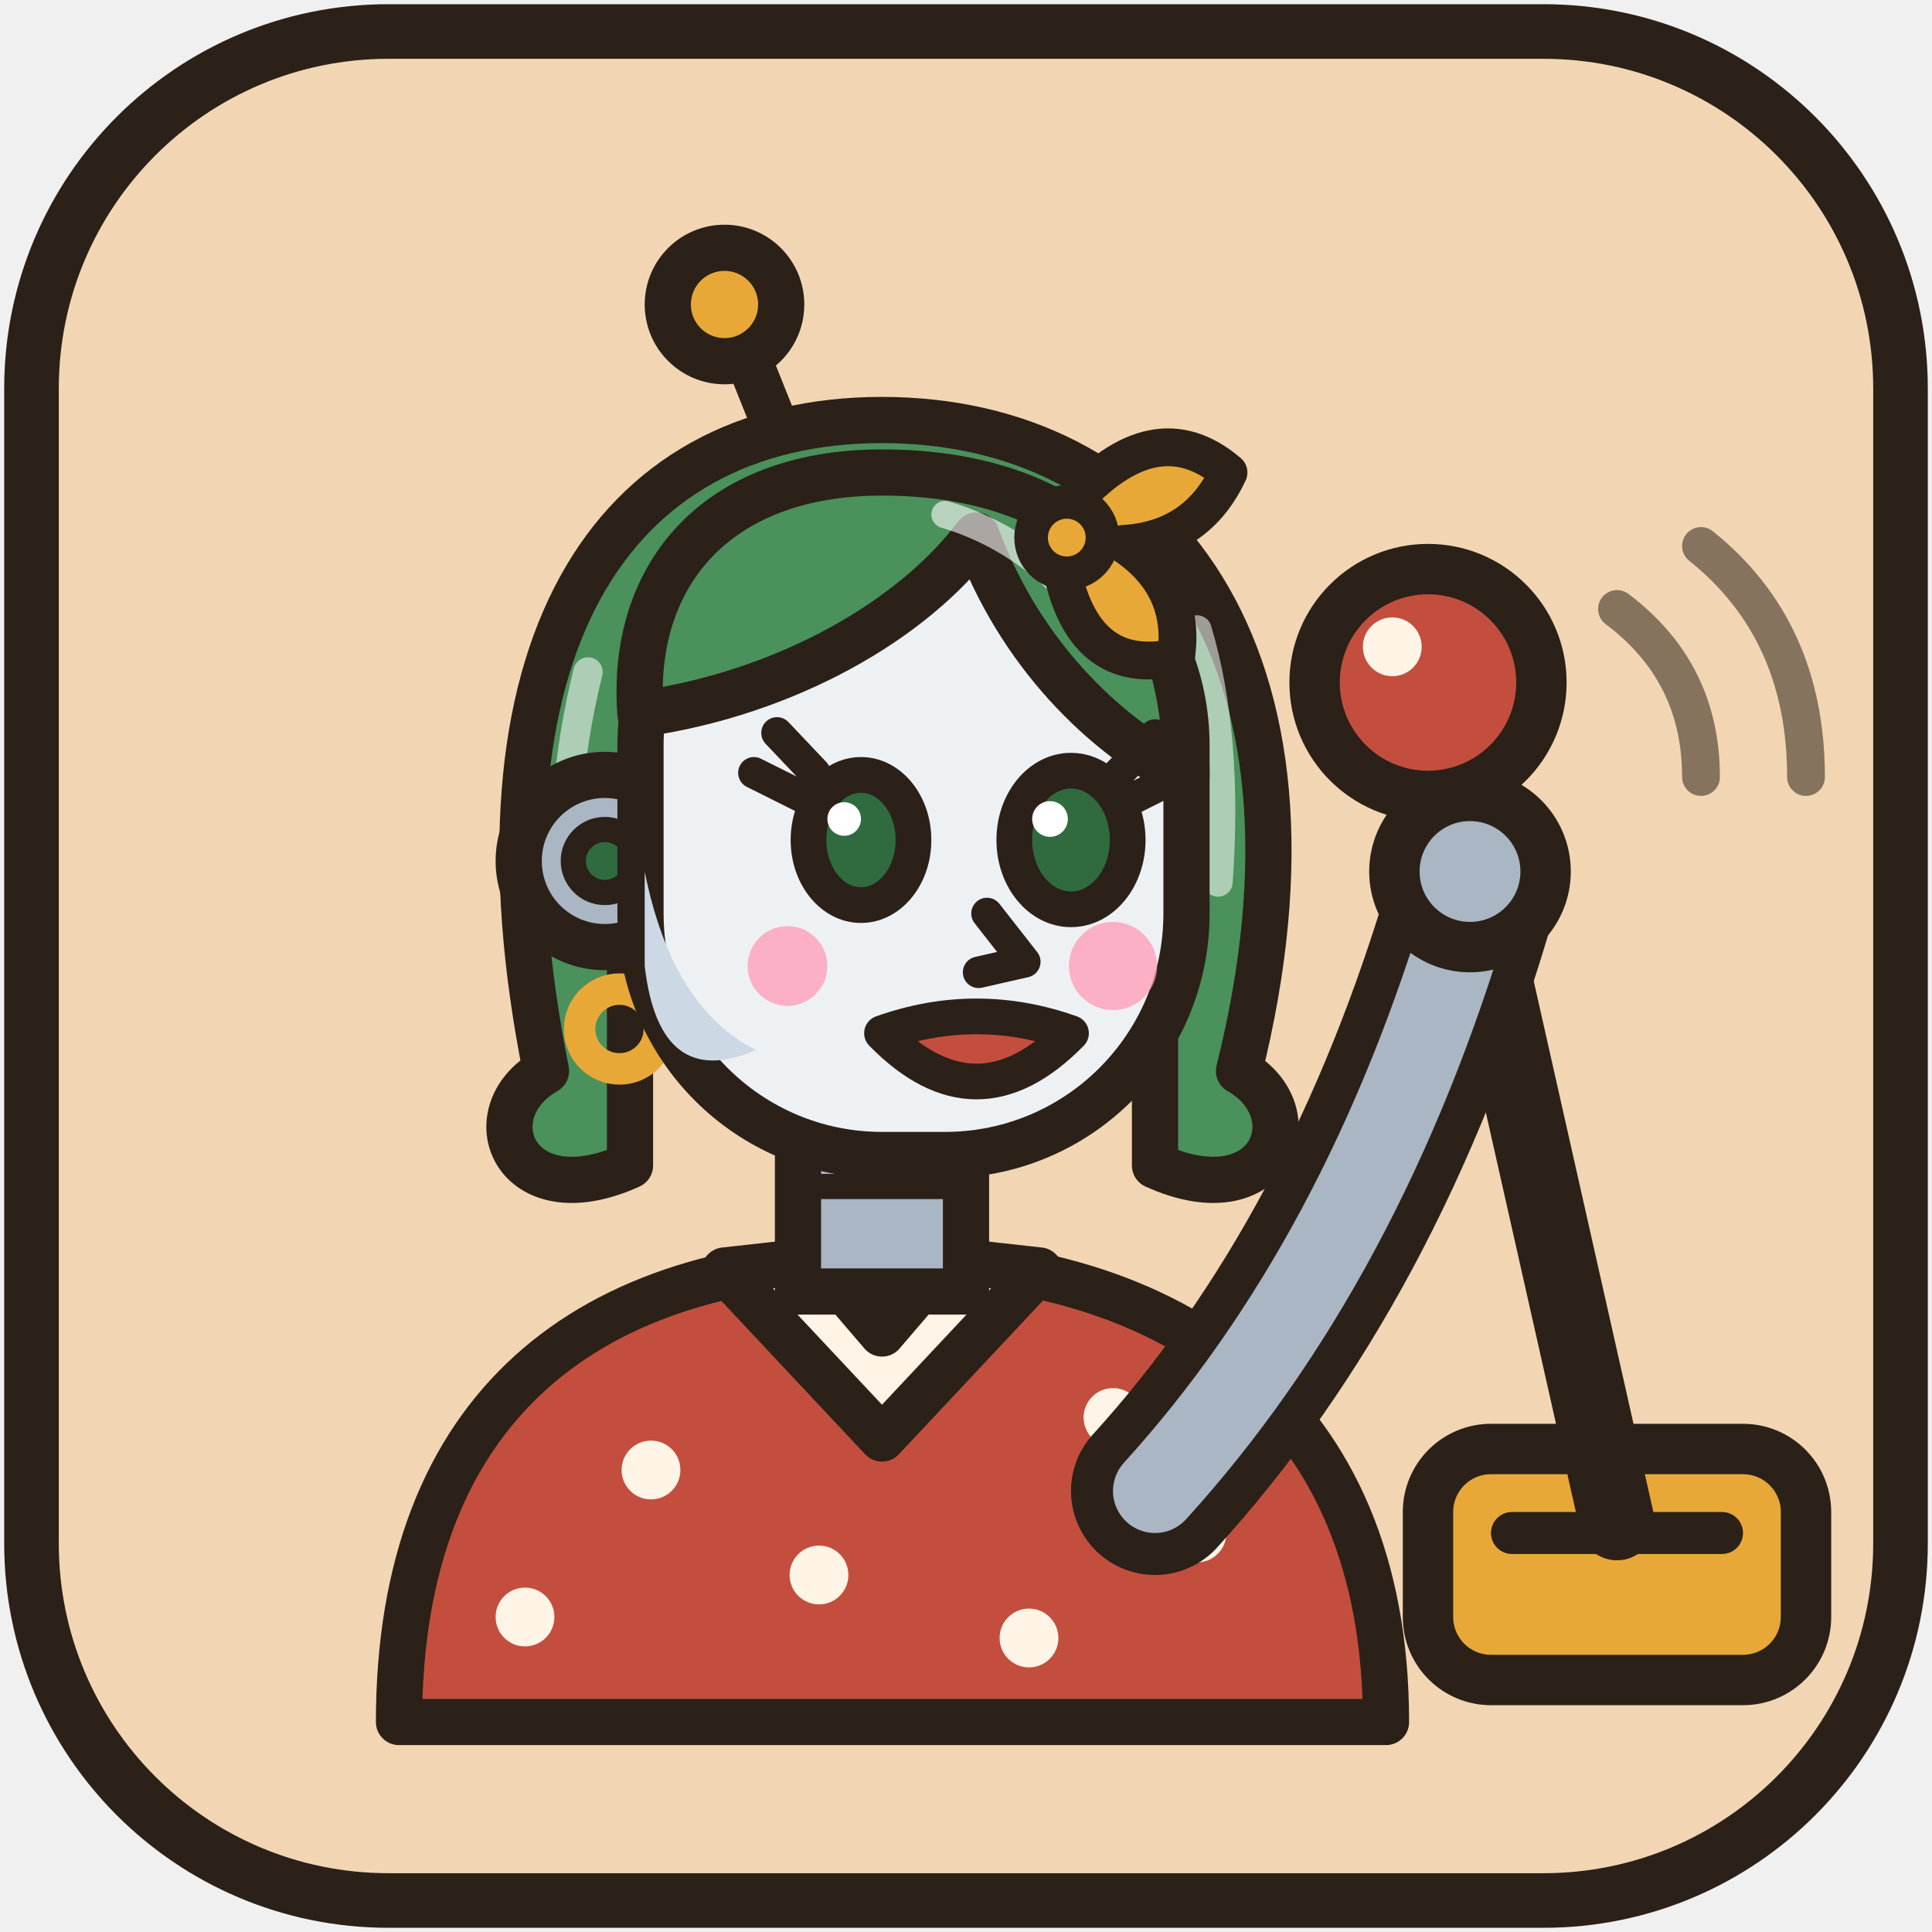
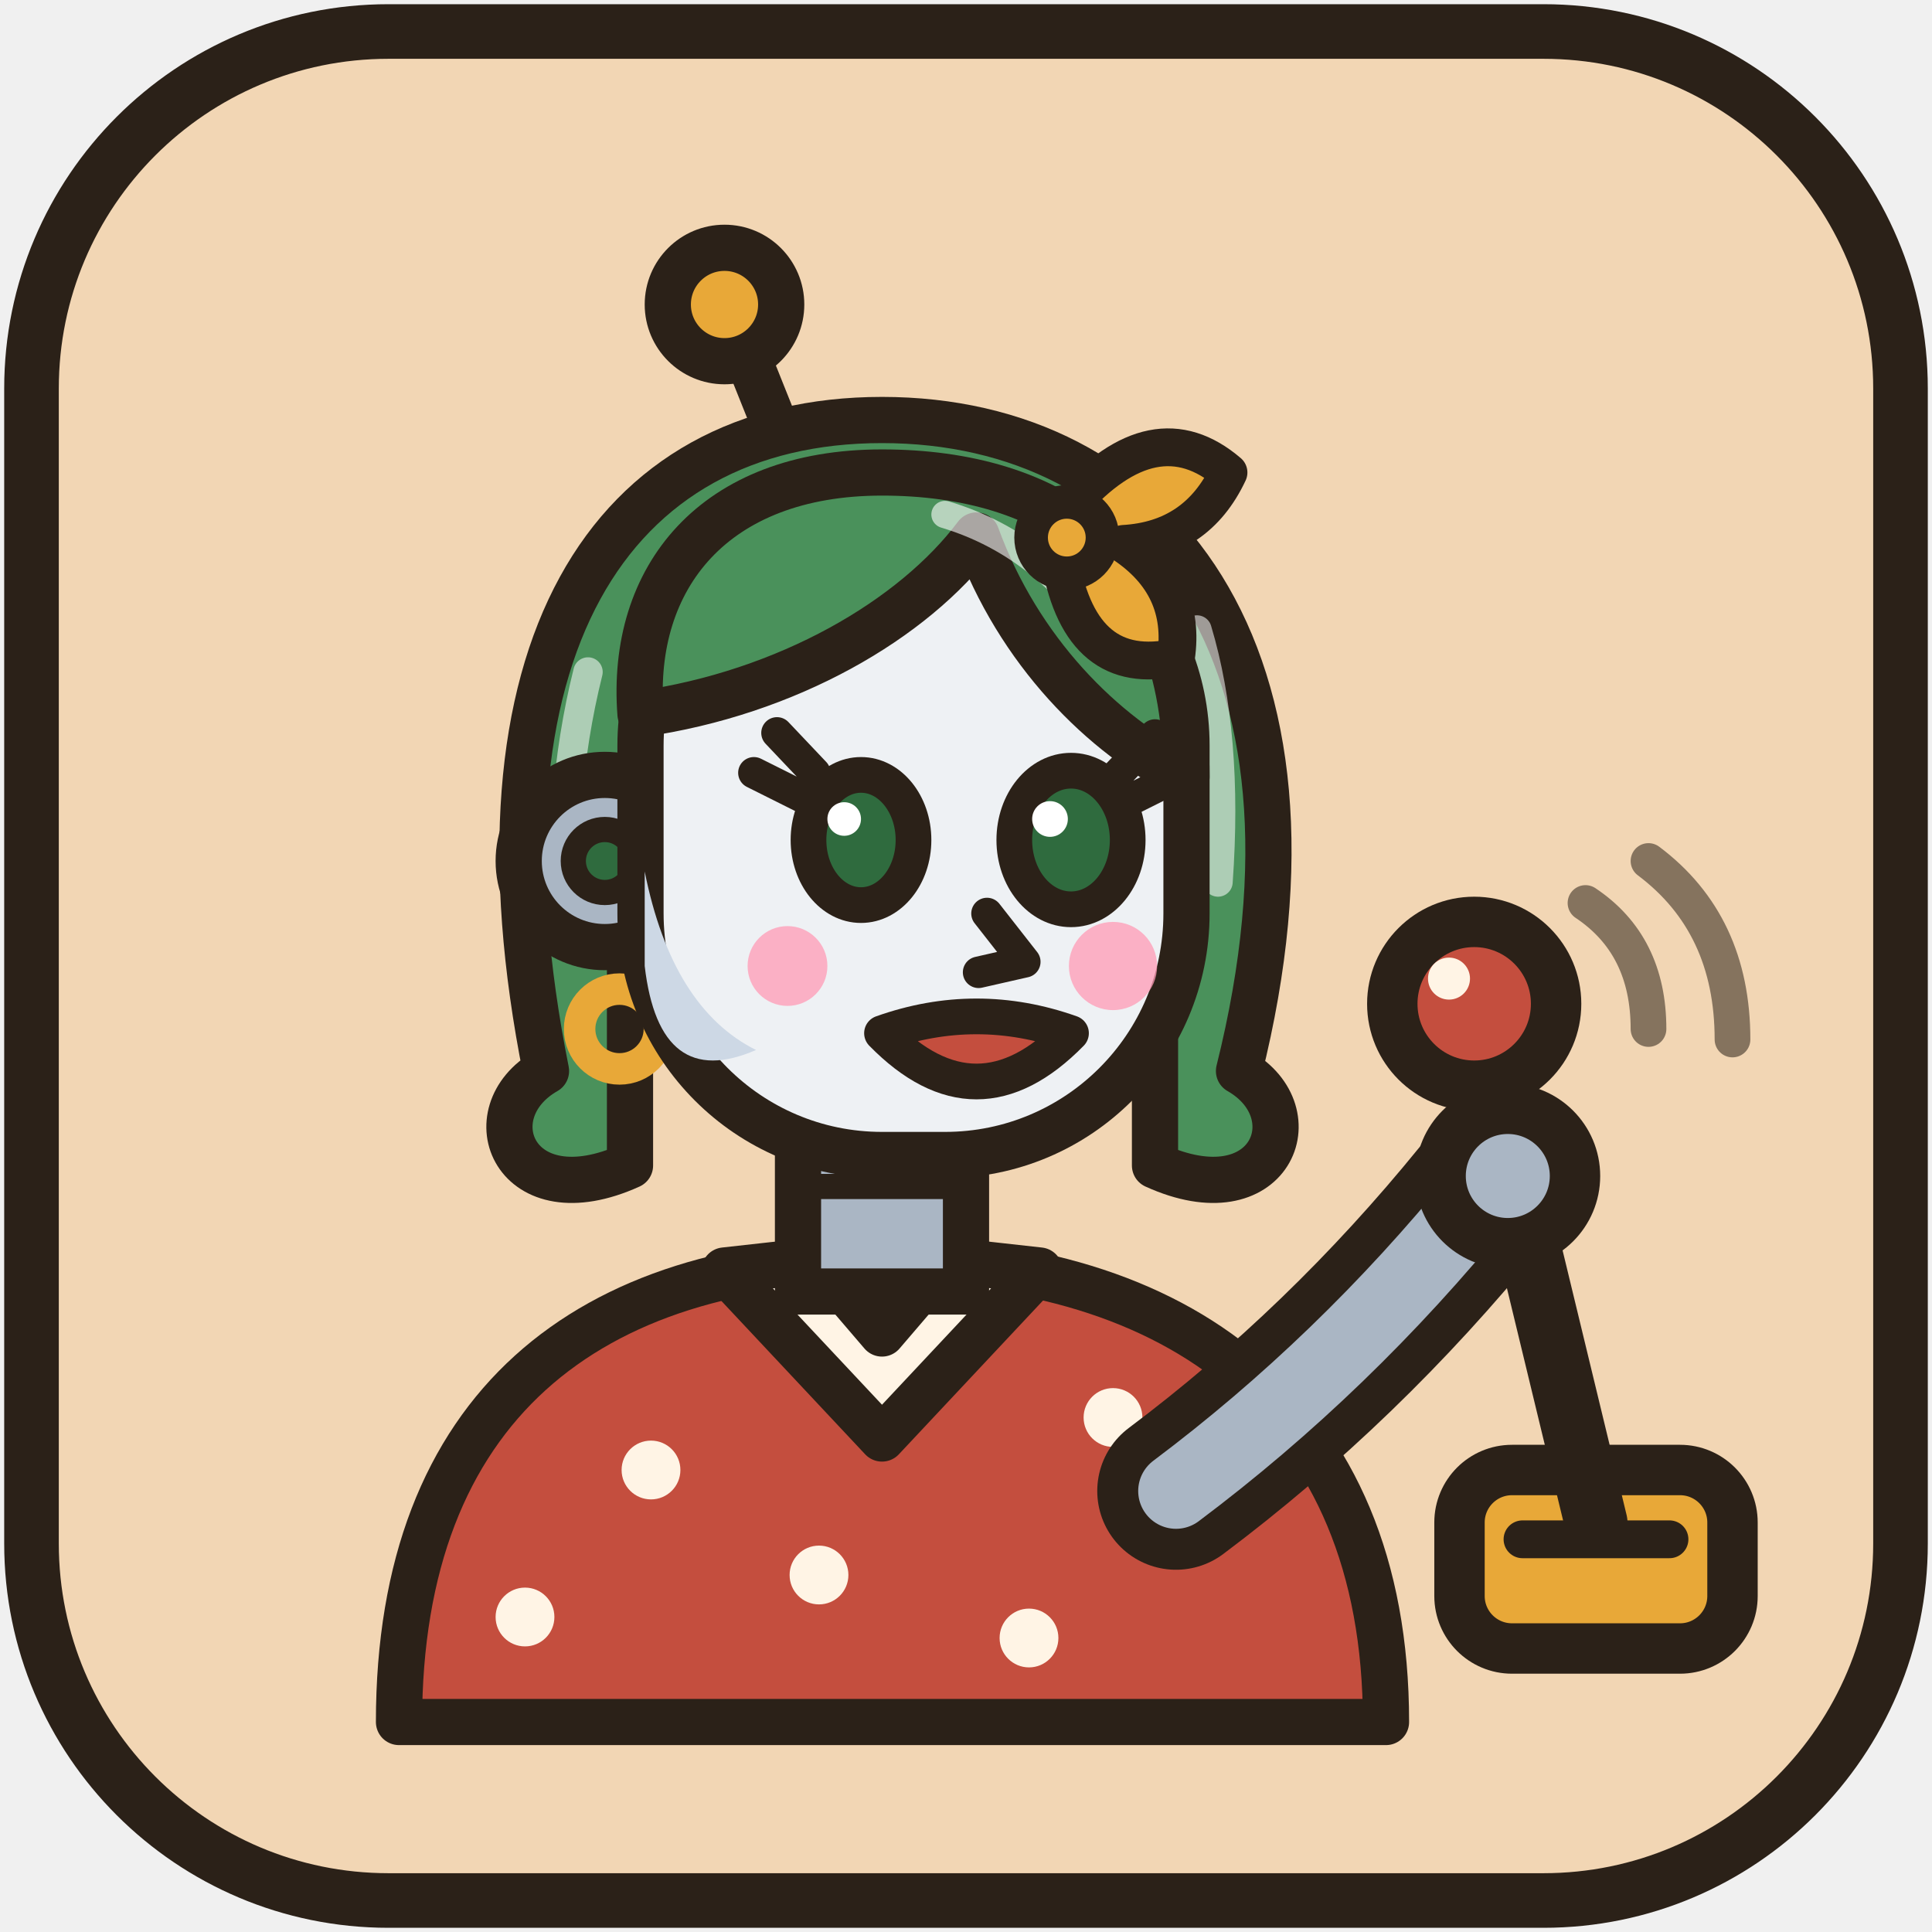
<svg xmlns="http://www.w3.org/2000/svg" width="256" height="256" viewBox="-6 -10 92 92">
  <rect x="-4.5" y="-8.5" width="89" height="89" rx="17" fill="#f2d6b4" />
  <clipPath id="c">
    <rect x="-4.5" y="-8.5" width="89" height="89" rx="17" />
  </clipPath>
  <g clip-path="url(#c)">
    <style>.m-grin,.m-o,.tongue{display:none}</style>
    <g transform="translate(80 0) scale(-1 1)">
      <g stroke="#2b2118" stroke-width="2.2" stroke-linejoin="round" stroke-linecap="round">
        <path d="M20 72C20 57 30 50 44 50C58 50 67 57 67 72Z" fill="#c44e3e" />
        <g fill="#fff4e5" stroke="none">
          <circle cx="29" cy="63" r="1.4" />
          <circle cx="37" cy="68" r="1.4" />
          <circle cx="55" cy="60" r="1.4" />
          <circle cx="61" cy="67" r="1.4" />
          <circle cx="47" cy="65" r="1.4" />
          <circle cx="33" cy="57.5" r="1.4" />
        </g>
        <path d="M36.5 50.5L44 58.5L51.5 50.5L47 50L44 53.5L41 50Z" fill="#fff4e5" />
        <path d="M40 43h8v8.5h-8Z" fill="#aab6c4" />
        <path d="M40 46.5h8" fill="none" stroke-width="1.2" />
        <path d="M48 13L51 5.5" fill="none" />
        <circle class="antenna" cx="51.5" cy="4.5" r="2.7" fill="#e8a838" />
        <path d="M27 41C22 21 31 10 44 10C57 10 64 21 60 41C63.5 43 61.5 48 56 45.5L56 30L31 30L31 45.5C25.5 48 23.5 43 27 41Z" fill="#4a915b" />
        <path d="M58 22q1.5 6 1 13M29 20q-1.5 5-1 12" fill="none" stroke="#fff" stroke-width="1.4" opacity=".55" />
        <circle cx="57.2" cy="31" r="4.1" fill="#aab6c4" />
        <circle cx="57.2" cy="31" r="1.5" fill="#2f6b3e" stroke-width="1.2" />
        <circle cx="56.5" cy="39" r="1.9" fill="none" stroke="#e8a838" stroke-width="1.5" />
        <rect x="29.5" y="14" width="26" height="31" rx="11.5" fill="#eef1f4" />
        <path d="M50 40q4-2 5.3-8.5V36q-.7 6-5.3 4Z" fill="#cdd8e5" stroke="none" />
        <path d="M29.5 27C29.5 16.5 36 12.5 44 12.5C52 12.5 56 17.5 55.5 24C48.5 23 42.5 19.5 39.5 15.5C37.5 21 33.5 25 29.5 27Z" fill="#4a915b" />
        <path d="M33 21q3-5 8-6.5" fill="none" stroke="#fff" stroke-width="1.3" opacity=".6" />
        <path d="M35 14q-4-4.5-7.5-1.5q1.5 3.2 5 3.4q-3 2-2.5 5.4q4.5 1 5.5-4.5Z" fill="#e8a838" stroke-width="1.8" />
        <circle cx="35.2" cy="15.6" r="1.7" fill="#e8a838" stroke-width="1.6" />
        <path d="M39 33.5l-1.8 2.3l2.2.5" fill="none" stroke-width="1.5" />
        <path class="m-smile" d="M35 39.2q4.5-1.6 9 0q-4.5 4.6-9 0Z" fill="#c44e3e" stroke-width="1.7" />
        <path class="m-grin" d="M34.5 38.5q5-1 10 0q-5 7-10 0Z" fill="#fff" stroke="#c44e3e" stroke-width="2" />
        <ellipse class="m-o" cx="39.5" cy="40.5" rx="2" ry="2.5" fill="#c44e3e" stroke-width="1.5" />
        <g class="eyes">
          <g class="eye-l">
            <ellipse cx="35" cy="30" rx="2.7" ry="3.3" fill="#2f6b3e" stroke-width="1.7" />
            <path d="M32.4 28.2l-2.6-1.3M32.8 26.9l-1.8-1.9" fill="none" stroke-width="1.5" />
          </g>
          <g class="eye-r">
            <ellipse cx="45" cy="30" rx="2.5" ry="3.1" fill="#2f6b3e" stroke-width="1.7" />
            <path d="M47.5 28.1l2.6-1.3M47.2 26.8l1.8-1.9" fill="none" stroke-width="1.5" />
          </g>
        </g>
      </g>
      <circle cx="33" cy="36" r="2.1" fill="#ff9bb5" opacity=".75" />
      <circle cx="48.5" cy="36" r="1.9" fill="#ff9bb5" opacity=".75" />
      <circle cx="36" cy="29" r=".85" fill="#fff" />
      <circle cx="45.8" cy="29" r=".8" fill="#fff" />
    </g>
    <g stroke="#2b2118" stroke-width="2.4" stroke-linejoin="round" stroke-linecap="round" fill="none">
-       <path d="M71 19q4 3 4 8M75 16q5 4 5 11" stroke-width="1.8" opacity=".55" />
-       <rect x="62" y="59" width="18" height="11" rx="3" fill="#e8a838" />
-       <path d="M66 63h10" stroke-width="2" />
-       <path d="M71 62.5L63 27" stroke-width="3.6" />
-       <circle cx="62" cy="22.5" r="5.4" fill="#c44e3e" />
-       <circle cx="60.3" cy="20.8" r="1.4" fill="#fff4e5" stroke="none" />
-       <path d="M49 61Q59 50 64 33" stroke-width="8" />
-       <path d="M49 61Q59 50 64 33" stroke="#aab6c4" stroke-width="4" />
-       <circle cx="64" cy="31.5" r="3.6" fill="#aab6c4" />
+       <path d="M69.5 33q3 2 3 6M72.5 31q4 3 4 8.5" stroke-width="1.7" opacity=".55" />
+       <rect x="63.5" y="60" width="13" height="8.5" rx="2.5" fill="#e8a838" />
+       <path d="M66.5 63.3h7" stroke-width="1.8" />
+       <path d="M70 62.5L64.8 41" stroke-width="3" />
+       <circle cx="64.2" cy="37.8" r="3.9" fill="#c44e3e" />
+       <circle cx="63" cy="36.6" r="1" fill="#fff4e5" stroke="none" />
+       <path d="M50 61Q58 55 64.5 47" stroke-width="7.5" />
+       <path d="M50 61Q58 55 64.5 47" stroke="#aab6c4" stroke-width="3.6" />
+       <circle cx="65.8" cy="46" r="3.2" fill="#aab6c4" />
    </g>
  </g>
  <rect x="-4.5" y="-8.5" width="89" height="89" rx="17" fill="none" stroke="#2b2118" stroke-width="2.6" />
</svg>
